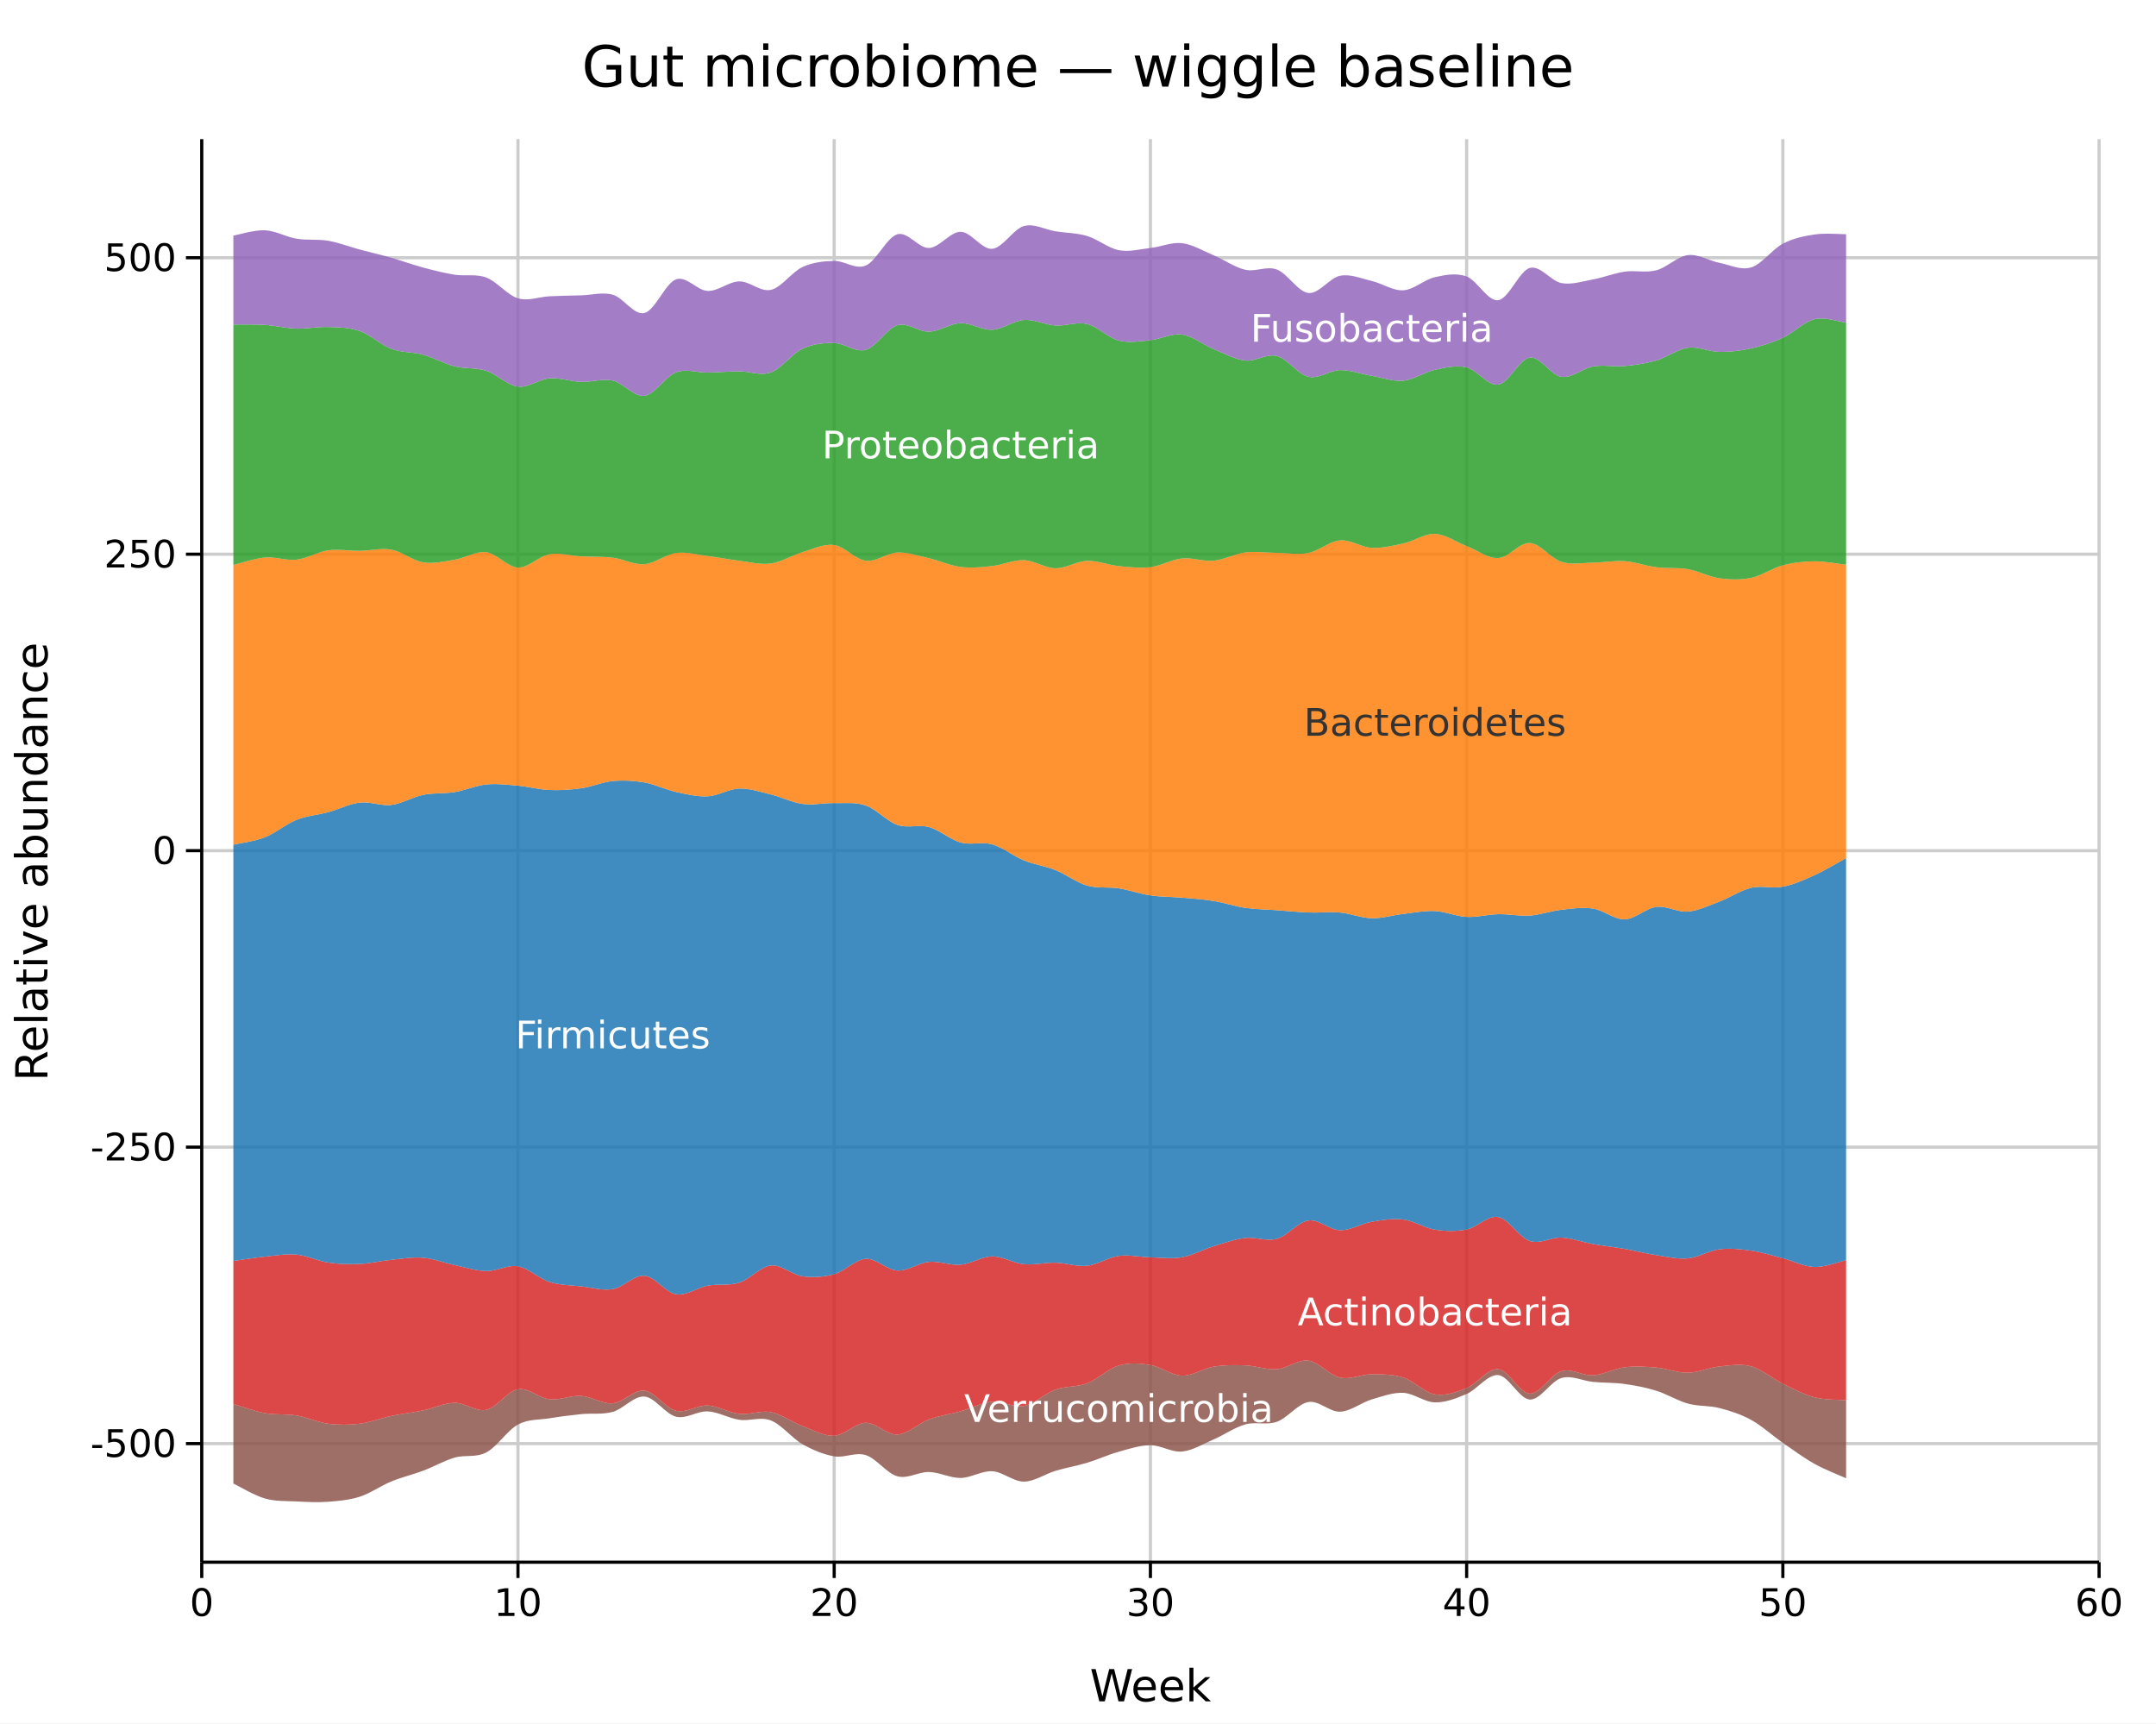
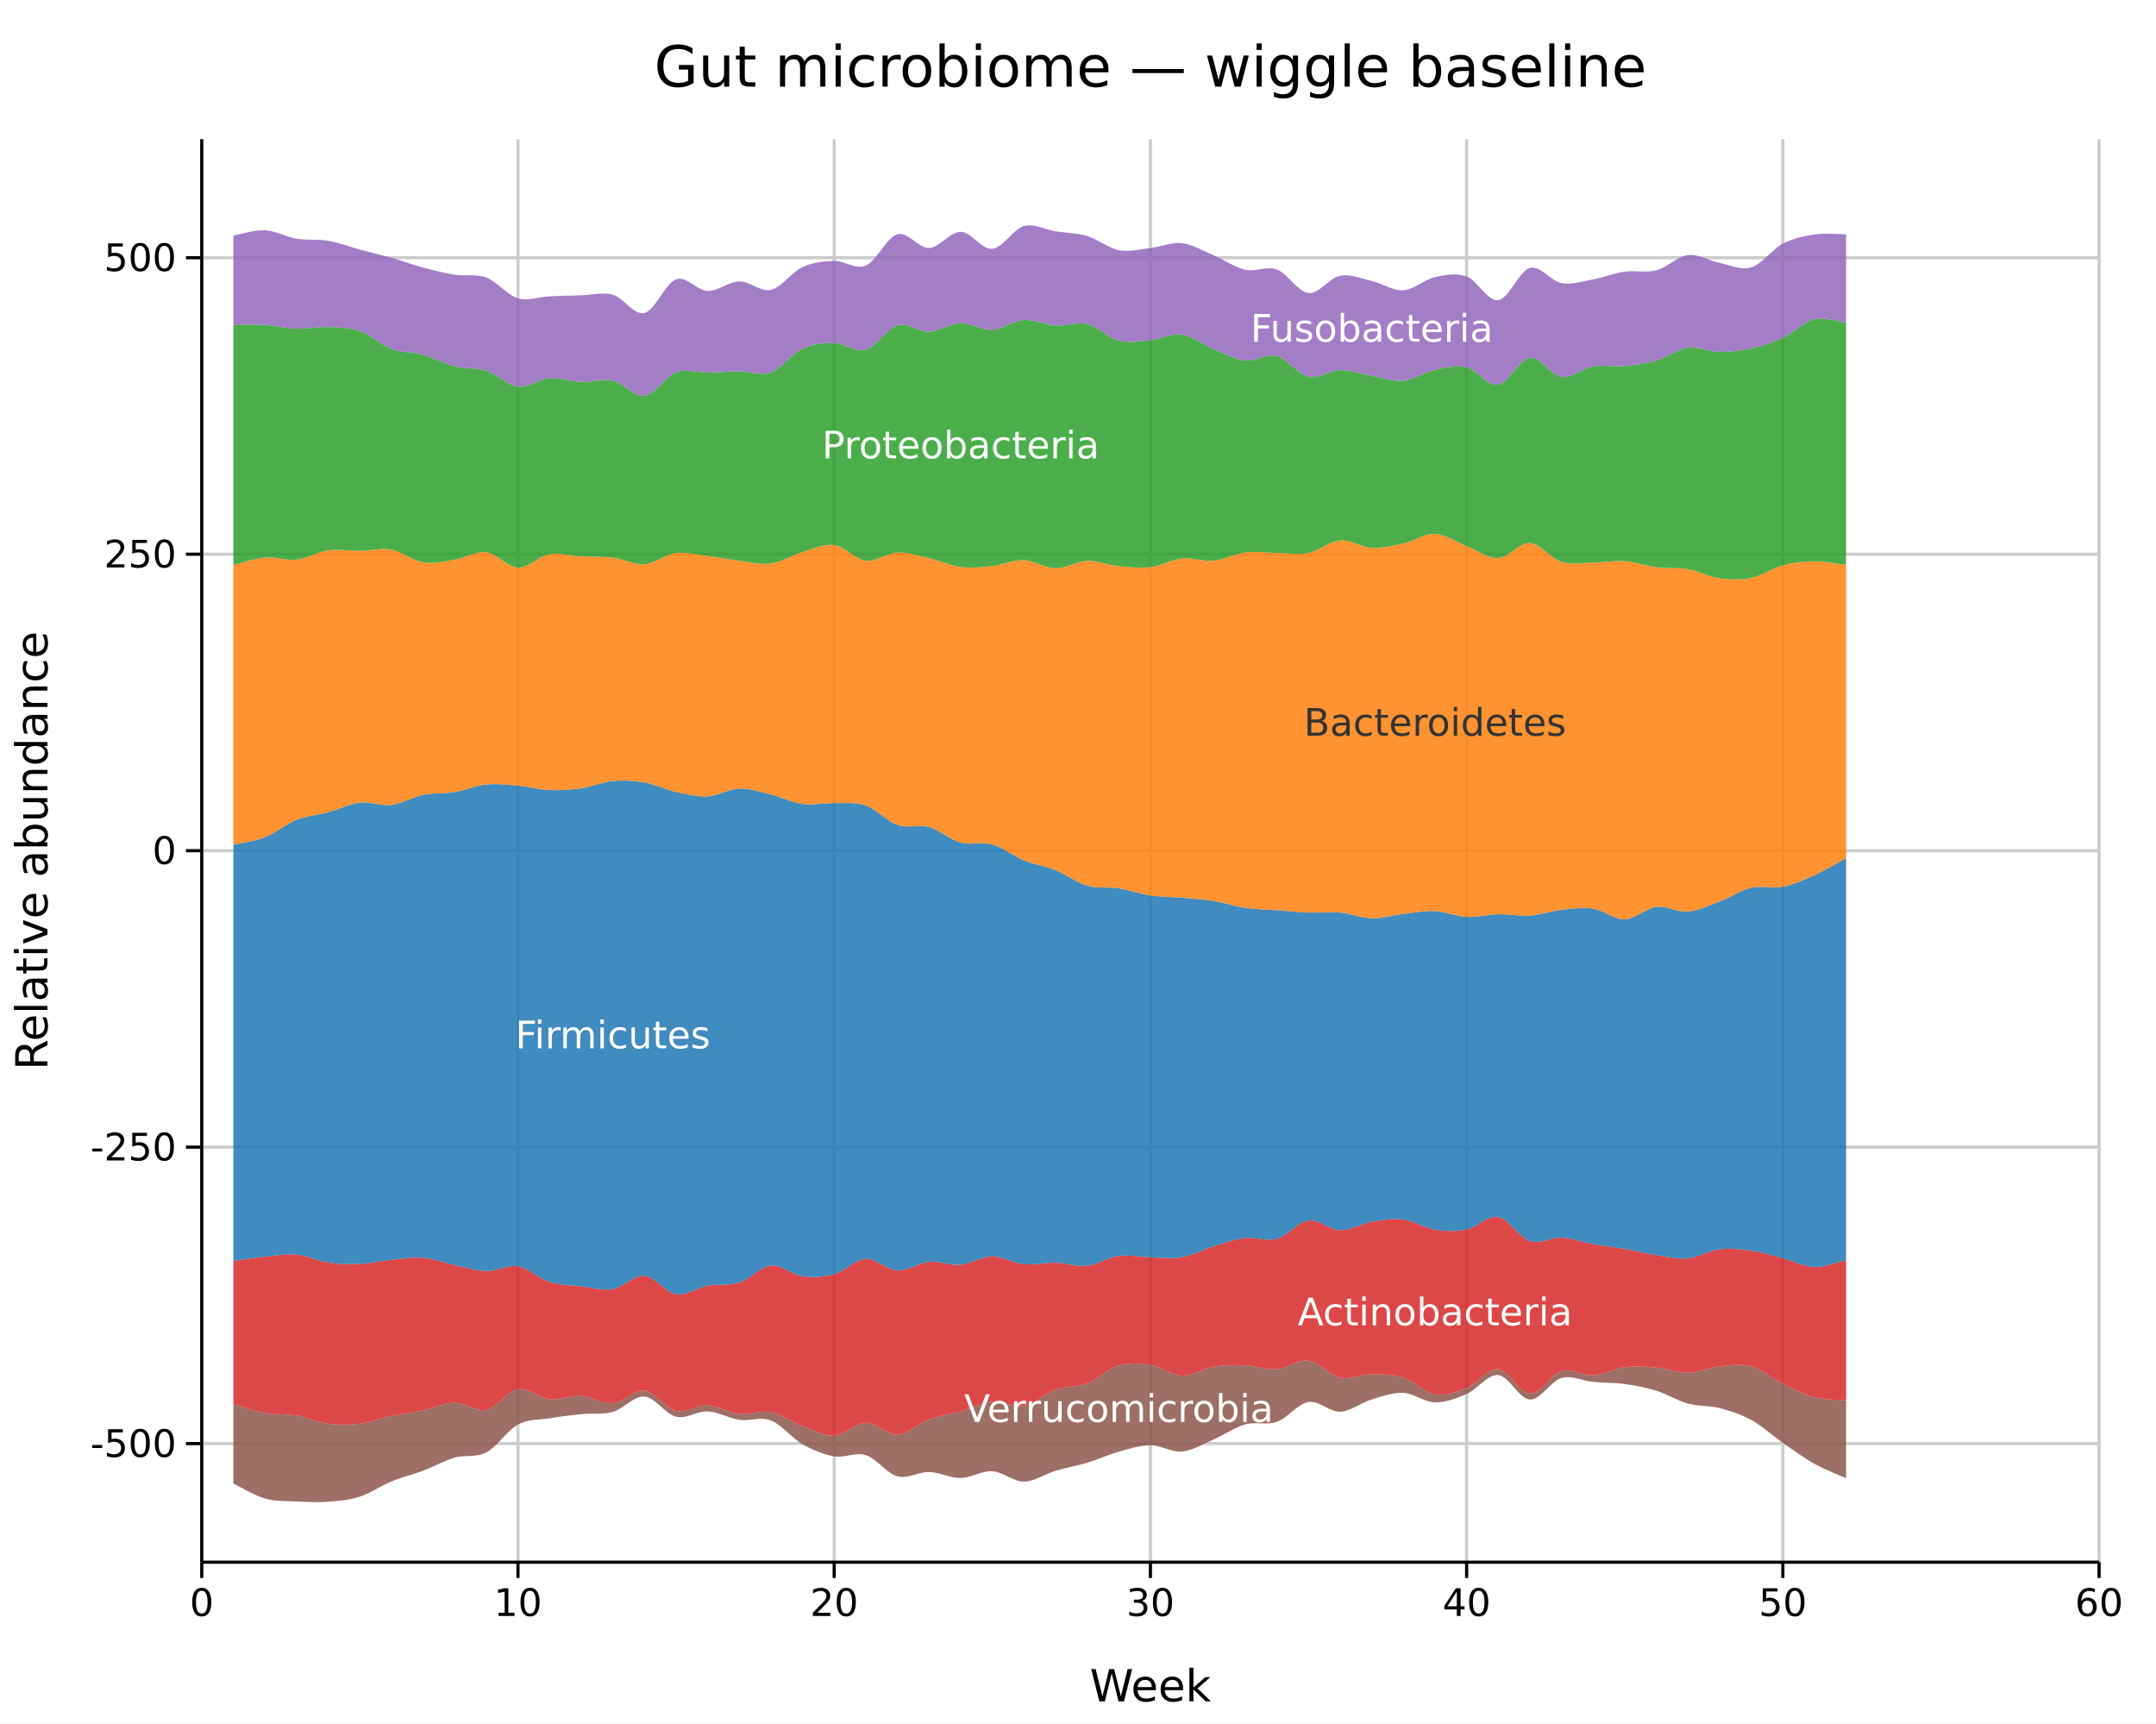
<svg xmlns="http://www.w3.org/2000/svg" width="681.8" height="545" font-family="DejaVu Sans, Liberation Sans, Arial, sans-serif" fill="black">
  <rect width="100%" height="100%" fill="white" />
  <defs>
    <clipPath id="kuva-clip-0">
      <rect x="63.8" y="44" width="600" height="450" />
    </clipPath>
  </defs>
  <line x1="163.8" y1="44" x2="163.8" y2="494" stroke="#cccccc" stroke-width="1" />
  <line x1="263.8" y1="44" x2="263.8" y2="494" stroke="#cccccc" stroke-width="1" />
  <line x1="363.8" y1="44" x2="363.8" y2="494" stroke="#cccccc" stroke-width="1" />
  <line x1="463.8" y1="44" x2="463.8" y2="494" stroke="#cccccc" stroke-width="1" />
  <line x1="563.8" y1="44" x2="563.8" y2="494" stroke="#cccccc" stroke-width="1" />
  <line x1="663.8" y1="44" x2="663.8" y2="494" stroke="#cccccc" stroke-width="1" />
  <line x1="63.8" y1="456.5" x2="663.8" y2="456.5" stroke="#cccccc" stroke-width="1" />
  <line x1="63.8" y1="362.75" x2="663.8" y2="362.75" stroke="#cccccc" stroke-width="1" />
  <line x1="63.8" y1="269" x2="663.8" y2="269" stroke="#cccccc" stroke-width="1" />
  <line x1="63.8" y1="175.25" x2="663.8" y2="175.25" stroke="#cccccc" stroke-width="1" />
  <line x1="63.8" y1="81.5" x2="663.8" y2="81.5" stroke="#cccccc" stroke-width="1" />
  <line x1="63.8" y1="494" x2="663.8" y2="494" stroke="#000000" stroke-width="1" />
  <line x1="63.8" y1="44" x2="63.8" y2="494" stroke="#000000" stroke-width="1" />
  <line x1="63.8" y1="494" x2="63.8" y2="499" stroke="#000000" stroke-width="1" />
  <text x="63.8" y="511" font-size="12" text-anchor="middle">0</text>
  <line x1="163.8" y1="494" x2="163.8" y2="499" stroke="#000000" stroke-width="1" />
  <text x="163.8" y="511" font-size="12" text-anchor="middle">10</text>
  <line x1="263.8" y1="494" x2="263.8" y2="499" stroke="#000000" stroke-width="1" />
  <text x="263.8" y="511" font-size="12" text-anchor="middle">20</text>
  <line x1="363.8" y1="494" x2="363.8" y2="499" stroke="#000000" stroke-width="1" />
  <text x="363.8" y="511" font-size="12" text-anchor="middle">30</text>
  <line x1="463.8" y1="494" x2="463.8" y2="499" stroke="#000000" stroke-width="1" />
  <text x="463.8" y="511" font-size="12" text-anchor="middle">40</text>
  <line x1="563.8" y1="494" x2="563.8" y2="499" stroke="#000000" stroke-width="1" />
  <text x="563.8" y="511" font-size="12" text-anchor="middle">50</text>
  <line x1="663.8" y1="494" x2="663.8" y2="499" stroke="#000000" stroke-width="1" />
  <text x="663.8" y="511" font-size="12" text-anchor="middle">60</text>
  <line x1="58.8" y1="456.5" x2="63.8" y2="456.5" stroke="#000000" stroke-width="1" />
  <text x="55.8" y="460.7" font-size="12" text-anchor="end">-500</text>
  <line x1="58.8" y1="362.75" x2="63.8" y2="362.75" stroke="#000000" stroke-width="1" />
  <text x="55.8" y="366.95" font-size="12" text-anchor="end">-250</text>
  <line x1="58.8" y1="269" x2="63.8" y2="269" stroke="#000000" stroke-width="1" />
  <text x="55.8" y="273.2" font-size="12" text-anchor="end">0</text>
  <line x1="58.8" y1="175.25" x2="63.8" y2="175.25" stroke="#000000" stroke-width="1" />
  <text x="55.8" y="179.45" font-size="12" text-anchor="end">250</text>
  <line x1="58.8" y1="81.5" x2="63.8" y2="81.5" stroke="#000000" stroke-width="1" />
  <text x="55.8" y="85.7" font-size="12" text-anchor="end">500</text>
  <text x="363.8" y="538" font-size="14" text-anchor="middle">Week</text>
-   <text x="15" y="272.5" font-size="14" text-anchor="middle" transform="rotate(-90,15,272.5)">Relative abundance</text>
-   <text x="340.9" y="27.4" font-size="18" text-anchor="middle">Gut microbiome — wiggle baseline</text>
+   <text x="15" y="269" font-size="14" text-anchor="middle" transform="rotate(-90,15,269)">Relative abundance</text>
+   <text x="363.8" y="27.4" font-size="18" text-anchor="middle">Gut microbiome — wiggle baseline</text>
  <g clip-path="url(#kuva-clip-0)">
    <path d="M 73.8 443.97 C 75.47 444.46 80.47 446.27 83.8 446.87 C 87.13 447.48 90.47 447.06 93.8 447.61 C 97.13 448.17 100.47 449.78 103.8 450.21 C 107.13 450.64 110.47 450.61 113.8 450.2 C 117.13 449.79 120.47 448.44 123.8 447.74 C 127.13 447.04 130.47 446.69 133.8 446.0 C 137.13 445.31 140.47 443.63 143.8 443.6 C 147.13 443.57 150.47 446.53 153.8 445.82 C 157.13 445.1 160.47 439.87 163.8 439.31 C 167.13 438.75 170.47 442.12 173.8 442.47 C 177.13 442.82 180.47 441.21 183.8 441.43 C 187.13 441.64 190.47 444.04 193.8 443.75 C 197.13 443.47 200.47 439.35 203.8 439.74 C 207.13 440.13 210.47 445.34 213.8 446.12 C 217.13 446.9 220.47 444.28 223.8 444.44 C 227.13 444.6 230.47 446.74 233.8 447.09 C 237.13 447.45 240.47 445.91 243.8 446.56 C 247.13 447.2 250.47 449.71 253.8 450.96 C 257.13 452.2 260.47 454.18 263.8 454.01 C 267.13 453.84 270.47 449.99 273.8 449.92 C 277.13 449.86 280.47 453.81 283.8 453.63 C 287.13 453.45 290.47 450.09 293.8 448.86 C 297.13 447.63 300.47 447.21 303.8 446.27 C 307.13 445.33 310.47 443.53 313.8 443.25 C 317.13 442.96 320.47 445.22 323.8 444.58 C 327.13 443.95 330.47 440.62 333.8 439.43 C 337.13 438.23 340.47 438.7 343.8 437.43 C 347.13 436.16 350.47 432.78 353.8 431.81 C 357.13 430.85 360.47 431.11 363.8 431.64 C 367.13 432.18 370.47 434.93 373.8 435.02 C 377.13 435.11 380.47 432.71 383.8 432.17 C 387.13 431.62 390.47 431.63 393.8 431.76 C 397.13 431.89 400.47 433.21 403.8 432.96 C 407.13 432.71 410.47 429.82 413.8 430.27 C 417.13 430.71 420.47 434.91 423.8 435.63 C 427.13 436.35 430.47 434.58 433.8 434.58 C 437.13 434.58 440.47 434.56 443.8 435.62 C 447.13 436.68 450.47 440.39 453.8 440.94 C 457.13 441.49 460.47 440.26 463.8 438.93 C 467.13 437.6 470.47 432.66 473.8 432.96 C 477.13 433.25 480.47 440.59 483.8 440.7 C 487.13 440.8 490.47 434.55 493.8 433.59 C 497.13 432.62 500.47 435.1 503.8 434.9 C 507.13 434.69 510.47 432.77 513.8 432.36 C 517.13 431.95 520.47 432.16 523.8 432.45 C 527.13 432.74 530.47 434.15 533.8 434.09 C 537.13 434.03 540.47 432.43 543.8 432.1 C 547.13 431.76 550.47 431.16 553.8 432.07 C 557.13 432.98 560.47 435.92 563.8 437.55 C 567.13 439.18 570.47 440.99 573.8 441.86 C 577.13 442.73 582.13 442.63 583.8 442.78 L 583.8 467.45 C 582.13 466.69 577.13 464.76 573.8 462.9 C 570.47 461.03 567.13 458.57 563.8 456.26 C 560.47 453.95 557.13 450.85 553.8 449.02 C 550.47 447.19 547.13 446.13 543.8 445.27 C 540.47 444.4 537.13 444.77 533.8 443.85 C 530.47 442.94 527.13 440.82 523.8 439.79 C 520.47 438.75 517.13 438.11 513.8 437.65 C 510.47 437.18 507.13 437.31 503.8 436.99 C 500.47 436.68 497.13 434.82 493.8 435.75 C 490.47 436.68 487.13 442.73 483.8 442.57 C 480.47 442.42 477.13 435.13 473.8 434.83 C 470.47 434.54 467.13 439.36 463.8 440.8 C 460.47 442.24 457.13 443.52 453.8 443.46 C 450.47 443.41 447.13 440.61 443.8 440.45 C 440.47 440.29 437.13 441.53 433.8 442.53 C 430.47 443.52 427.13 446.28 423.8 446.41 C 420.47 446.55 417.13 442.81 413.8 443.34 C 410.47 443.87 407.13 448.41 403.8 449.59 C 400.47 450.77 397.13 449.5 393.8 450.43 C 390.47 451.36 387.13 453.74 383.8 455.17 C 380.47 456.6 377.13 458.7 373.8 459.01 C 370.47 459.32 367.13 457.0 363.8 457.01 C 360.47 457.02 357.13 458.14 353.8 459.07 C 350.47 459.99 347.13 461.55 343.8 462.56 C 340.47 463.56 337.13 464.11 333.8 465.1 C 330.47 466.1 327.13 468.5 323.8 468.52 C 320.47 468.54 317.13 465.43 313.8 465.24 C 310.47 465.05 307.13 467.32 303.8 467.36 C 300.47 467.4 297.13 465.57 293.8 465.48 C 290.47 465.39 287.13 467.73 283.8 466.84 C 280.47 465.95 277.13 461.2 273.8 460.14 C 270.47 459.09 267.13 461.1 263.8 460.53 C 260.47 459.95 257.13 458.58 253.8 456.7 C 250.47 454.81 247.13 450.48 243.8 449.19 C 240.47 447.91 237.13 449.45 233.8 448.97 C 230.47 448.49 227.13 446.48 223.8 446.31 C 220.47 446.15 217.13 448.78 213.8 447.99 C 210.47 447.21 207.13 441.87 203.8 441.62 C 200.47 441.36 197.13 445.53 193.8 446.46 C 190.47 447.38 187.13 446.84 183.8 447.18 C 180.47 447.52 177.13 447.94 173.8 448.49 C 170.47 449.04 167.13 448.68 163.8 450.48 C 160.47 452.27 157.13 457.54 153.8 459.28 C 150.47 461.03 147.13 459.96 143.8 460.92 C 140.47 461.89 137.13 463.82 133.8 465.08 C 130.47 466.33 127.13 467.08 123.8 468.45 C 120.47 469.81 117.13 472.2 113.8 473.28 C 110.47 474.35 107.13 474.63 103.8 474.89 C 100.47 475.14 97.13 474.96 93.8 474.79 C 90.47 474.62 87.13 474.81 83.8 473.86 C 80.47 472.92 75.47 469.91 73.8 469.12 Z" stroke="none" stroke-width="0" fill="#8c564b" fill-opacity="0.85" />
    <path d="M 73.8 398.74 C 75.47 398.51 80.47 397.71 83.8 397.37 C 87.13 397.04 90.47 396.41 93.8 396.73 C 97.13 397.04 100.47 398.76 103.8 399.25 C 107.13 399.74 110.47 399.83 113.8 399.68 C 117.13 399.54 120.47 398.7 123.8 398.37 C 127.13 398.04 130.47 397.44 133.8 397.72 C 137.13 398.0 140.47 399.35 143.8 400.05 C 147.13 400.75 150.47 401.86 153.8 401.93 C 157.13 401.99 160.47 399.86 163.8 400.44 C 167.13 401.01 170.47 404.32 173.8 405.38 C 177.13 406.43 180.47 406.39 183.8 406.77 C 187.13 407.14 190.47 408.19 193.8 407.64 C 197.13 407.08 200.47 403.14 203.8 403.41 C 207.13 403.69 210.47 408.75 213.8 409.27 C 217.13 409.79 220.47 407.16 223.8 406.55 C 227.13 405.93 230.47 406.65 233.8 405.59 C 237.13 404.53 240.47 400.5 243.8 400.17 C 247.13 399.84 250.47 403.13 253.8 403.59 C 257.13 404.05 260.47 403.83 263.8 402.91 C 267.13 401.99 270.47 398.26 273.8 398.07 C 277.13 397.88 280.47 401.61 283.8 401.77 C 287.13 401.93 290.47 399.34 293.8 399.03 C 297.13 398.72 300.47 400.21 303.8 399.92 C 307.13 399.63 310.47 397.33 313.8 397.3 C 317.13 397.27 320.47 399.43 323.8 399.76 C 327.13 400.09 330.47 399.2 333.8 399.29 C 337.13 399.37 340.47 400.61 343.8 400.25 C 347.13 399.89 350.47 397.58 353.8 397.14 C 357.13 396.69 360.47 397.52 363.8 397.59 C 367.13 397.67 370.47 398.15 373.8 397.57 C 377.13 396.98 380.47 395.1 383.8 394.08 C 387.13 393.06 390.47 391.86 393.8 391.47 C 397.13 391.08 400.47 392.64 403.8 391.72 C 407.13 390.8 410.47 386.39 413.8 385.94 C 417.13 385.49 420.47 388.95 423.8 389.01 C 427.13 389.08 430.47 386.9 433.8 386.34 C 437.13 385.78 440.47 385.23 443.8 385.64 C 447.13 386.06 450.47 388.32 453.8 388.84 C 457.13 389.36 460.47 389.44 463.8 388.78 C 467.13 388.11 470.47 384.24 473.8 384.85 C 477.13 385.46 480.47 391.36 483.8 392.44 C 487.13 393.52 490.47 391.19 493.8 391.35 C 497.13 391.51 500.47 392.81 503.8 393.4 C 507.13 394.0 510.47 394.34 513.8 394.92 C 517.13 395.51 520.47 396.4 523.8 396.9 C 527.13 397.4 530.47 398.23 533.8 397.92 C 537.13 397.61 540.47 395.45 543.8 395.04 C 547.13 394.64 550.47 395.0 553.8 395.48 C 557.13 395.95 560.47 397.03 563.8 397.89 C 567.13 398.75 570.47 400.54 573.8 400.64 C 577.13 400.74 582.13 398.84 583.8 398.48 L 583.8 442.78 C 582.13 442.63 577.13 442.73 573.8 441.86 C 570.47 440.99 567.13 439.18 563.8 437.55 C 560.47 435.92 557.13 432.98 553.8 432.07 C 550.47 431.16 547.13 431.76 543.8 432.1 C 540.47 432.43 537.13 434.03 533.8 434.09 C 530.47 434.15 527.13 432.74 523.8 432.45 C 520.47 432.16 517.13 431.95 513.8 432.36 C 510.47 432.77 507.13 434.69 503.8 434.9 C 500.47 435.1 497.13 432.62 493.8 433.59 C 490.47 434.55 487.13 440.8 483.8 440.7 C 480.47 440.59 477.13 433.25 473.8 432.96 C 470.47 432.66 467.13 437.6 463.8 438.93 C 460.47 440.26 457.13 441.49 453.8 440.94 C 450.47 440.39 447.13 436.68 443.8 435.62 C 440.47 434.56 437.13 434.58 433.8 434.58 C 430.47 434.58 427.13 436.35 423.8 435.63 C 420.47 434.91 417.13 430.71 413.8 430.27 C 410.47 429.82 407.13 432.71 403.8 432.96 C 400.47 433.21 397.13 431.89 393.8 431.76 C 390.47 431.63 387.13 431.62 383.8 432.17 C 380.47 432.71 377.13 435.11 373.8 435.02 C 370.47 434.93 367.13 432.18 363.8 431.64 C 360.47 431.11 357.13 430.85 353.8 431.81 C 350.47 432.78 347.13 436.16 343.8 437.43 C 340.47 438.7 337.13 438.23 333.8 439.43 C 330.47 440.62 327.13 443.95 323.8 444.58 C 320.47 445.22 317.13 442.96 313.8 443.25 C 310.47 443.53 307.13 445.33 303.8 446.27 C 300.47 447.21 297.13 447.63 293.8 448.86 C 290.47 450.09 287.13 453.45 283.8 453.63 C 280.47 453.81 277.13 449.86 273.8 449.92 C 270.47 449.99 267.13 453.84 263.8 454.01 C 260.47 454.18 257.13 452.2 253.8 450.96 C 250.47 449.71 247.13 447.2 243.8 446.56 C 240.47 445.91 237.13 447.45 233.8 447.09 C 230.47 446.74 227.13 444.6 223.8 444.44 C 220.47 444.28 217.13 446.9 213.8 446.12 C 210.47 445.34 207.13 440.13 203.8 439.74 C 200.47 439.35 197.13 443.47 193.8 443.75 C 190.47 444.04 187.13 441.64 183.8 441.43 C 180.47 441.21 177.13 442.82 173.8 442.47 C 170.47 442.12 167.13 438.75 163.8 439.31 C 160.47 439.87 157.13 445.1 153.8 445.82 C 150.47 446.53 147.13 443.57 143.8 443.6 C 140.47 443.63 137.13 445.31 133.8 446.0 C 130.47 446.69 127.13 447.04 123.8 447.74 C 120.47 448.44 117.13 449.79 113.8 450.2 C 110.47 450.61 107.13 450.64 103.8 450.21 C 100.47 449.78 97.13 448.17 93.8 447.61 C 90.47 447.06 87.13 447.48 83.8 446.87 C 80.47 446.27 75.47 444.46 73.8 443.97 Z" stroke="none" stroke-width="0" fill="#d62728" fill-opacity="0.85" />
    <path d="M 73.8 267.11 C 75.47 266.72 80.47 266.07 83.8 264.75 C 87.13 263.44 90.47 260.56 93.8 259.24 C 97.13 257.92 100.47 257.74 103.8 256.83 C 107.13 255.92 110.47 254.17 113.8 253.79 C 117.13 253.41 120.47 254.94 123.8 254.53 C 127.13 254.12 130.47 252.03 133.8 251.35 C 137.13 250.67 140.47 251.02 143.8 250.47 C 147.13 249.92 150.47 248.39 153.8 248.06 C 157.13 247.72 160.47 248.16 163.8 248.45 C 167.13 248.74 170.47 249.69 173.8 249.82 C 177.13 249.96 180.47 249.74 183.8 249.27 C 187.13 248.8 190.47 247.29 193.8 246.98 C 197.13 246.68 200.47 246.86 203.8 247.43 C 207.13 248.01 210.47 249.7 213.8 250.43 C 217.13 251.16 220.47 251.99 223.8 251.81 C 227.13 251.64 230.47 249.46 233.8 249.36 C 237.13 249.27 240.47 250.42 243.8 251.23 C 247.13 252.04 250.47 253.76 253.8 254.22 C 257.13 254.68 260.47 253.88 263.8 253.96 C 267.13 254.04 270.47 253.56 273.8 254.71 C 277.13 255.86 280.47 259.72 283.8 260.86 C 287.13 262.0 290.47 260.62 293.8 261.55 C 297.13 262.47 300.47 265.5 303.8 266.41 C 307.13 267.32 310.47 266.07 313.8 267.02 C 317.13 267.96 320.47 270.72 323.8 272.07 C 327.13 273.43 330.47 273.82 333.8 275.15 C 337.13 276.48 340.47 279.08 343.8 280.04 C 347.13 281.0 350.47 280.39 353.8 280.91 C 357.13 281.43 360.47 282.66 363.8 283.15 C 367.13 283.64 370.47 283.57 373.8 283.86 C 377.13 284.15 380.47 284.37 383.8 284.91 C 387.13 285.44 390.47 286.59 393.8 287.08 C 397.13 287.56 400.47 287.58 403.8 287.83 C 407.13 288.08 410.47 288.43 413.8 288.56 C 417.13 288.68 420.47 288.27 423.8 288.57 C 427.13 288.87 430.47 290.29 433.8 290.36 C 437.13 290.44 440.47 289.38 443.8 289.0 C 447.13 288.62 450.47 287.93 453.8 288.09 C 457.13 288.25 460.47 289.78 463.8 289.95 C 467.13 290.11 470.47 289.16 473.8 289.09 C 477.13 289.02 480.47 289.75 483.8 289.52 C 487.13 289.28 490.47 288.06 493.8 287.69 C 497.13 287.32 500.47 286.81 503.8 287.32 C 507.13 287.82 510.47 290.8 513.8 290.71 C 517.13 290.62 520.47 287.19 523.8 286.78 C 527.13 286.37 530.47 288.54 533.8 288.26 C 537.13 287.97 540.47 286.32 543.8 285.07 C 547.13 283.81 550.47 281.51 553.8 280.73 C 557.13 279.96 560.47 281.07 563.8 280.4 C 567.13 279.74 570.47 278.26 573.8 276.75 C 577.13 275.24 582.13 272.24 583.8 271.34 L 583.8 398.48 C 582.13 398.84 577.13 400.74 573.8 400.64 C 570.47 400.54 567.13 398.75 563.8 397.89 C 560.47 397.03 557.13 395.95 553.8 395.48 C 550.47 395.0 547.13 394.64 543.8 395.04 C 540.47 395.45 537.13 397.61 533.8 397.92 C 530.47 398.23 527.13 397.4 523.8 396.9 C 520.47 396.4 517.13 395.51 513.8 394.92 C 510.47 394.34 507.13 394.0 503.8 393.4 C 500.47 392.81 497.13 391.51 493.8 391.35 C 490.47 391.19 487.13 393.52 483.8 392.44 C 480.47 391.36 477.13 385.46 473.8 384.85 C 470.47 384.24 467.13 388.11 463.8 388.78 C 460.47 389.44 457.13 389.36 453.8 388.84 C 450.47 388.32 447.13 386.06 443.8 385.64 C 440.47 385.23 437.13 385.78 433.8 386.34 C 430.47 386.9 427.13 389.08 423.8 389.01 C 420.47 388.95 417.13 385.49 413.8 385.94 C 410.47 386.39 407.13 390.8 403.8 391.72 C 400.47 392.64 397.13 391.08 393.8 391.47 C 390.47 391.86 387.13 393.06 383.8 394.08 C 380.47 395.1 377.13 396.98 373.8 397.57 C 370.47 398.15 367.13 397.67 363.8 397.59 C 360.47 397.52 357.13 396.69 353.8 397.14 C 350.47 397.58 347.13 399.89 343.8 400.25 C 340.47 400.61 337.13 399.37 333.8 399.29 C 330.47 399.2 327.13 400.09 323.8 399.76 C 320.47 399.43 317.13 397.27 313.8 397.3 C 310.47 397.33 307.13 399.63 303.8 399.92 C 300.47 400.21 297.13 398.72 293.8 399.03 C 290.47 399.34 287.13 401.93 283.8 401.77 C 280.47 401.61 277.13 397.88 273.8 398.07 C 270.47 398.26 267.13 401.99 263.8 402.91 C 260.47 403.83 257.13 404.05 253.8 403.59 C 250.47 403.13 247.13 399.84 243.8 400.17 C 240.47 400.5 237.13 404.53 233.8 405.59 C 230.47 406.65 227.13 405.93 223.8 406.55 C 220.47 407.16 217.13 409.79 213.8 409.27 C 210.47 408.75 207.13 403.69 203.8 403.41 C 200.47 403.14 197.13 407.08 193.8 407.64 C 190.47 408.19 187.13 407.14 183.8 406.77 C 180.47 406.39 177.13 406.43 173.8 405.38 C 170.47 404.32 167.13 401.01 163.8 400.44 C 160.47 399.86 157.13 401.99 153.8 401.93 C 150.47 401.86 147.13 400.75 143.8 400.05 C 140.47 399.35 137.13 398.0 133.8 397.72 C 130.47 397.44 127.13 398.04 123.8 398.37 C 120.47 398.7 117.13 399.54 113.8 399.68 C 110.47 399.83 107.13 399.74 103.8 399.25 C 100.47 398.76 97.13 397.04 93.8 396.73 C 90.47 396.41 87.13 397.04 83.8 397.37 C 80.47 397.71 75.47 398.51 73.8 398.74 Z" stroke="none" stroke-width="0" fill="#1f77b4" fill-opacity="0.85" />
    <path d="M 73.8 178.66 C 75.47 178.27 80.47 176.59 83.8 176.31 C 87.13 176.03 90.47 177.35 93.8 176.97 C 97.13 176.59 100.47 174.5 103.8 174.03 C 107.13 173.57 110.47 174.23 113.8 174.19 C 117.13 174.16 120.47 173.21 123.8 173.82 C 127.13 174.42 130.47 177.3 133.8 177.83 C 137.13 178.36 140.47 177.53 143.8 176.99 C 147.13 176.46 150.47 174.21 153.8 174.62 C 157.13 175.03 160.47 179.37 163.8 179.48 C 167.13 179.58 170.47 175.85 173.8 175.26 C 177.13 174.67 180.47 175.76 183.8 175.94 C 187.13 176.12 190.47 175.94 193.8 176.36 C 197.13 176.77 200.47 178.66 203.8 178.41 C 207.13 178.16 210.47 175.3 213.8 174.87 C 217.13 174.44 220.47 175.41 223.8 175.82 C 227.13 176.23 230.47 176.93 233.8 177.33 C 237.13 177.72 240.47 178.65 243.8 178.19 C 247.13 177.74 250.47 175.56 253.8 174.59 C 257.13 173.61 260.47 171.9 263.8 172.35 C 267.13 172.81 270.47 176.92 273.8 177.32 C 277.13 177.72 280.47 174.85 283.8 174.72 C 287.13 174.59 290.47 175.77 293.8 176.53 C 297.13 177.29 300.47 178.87 303.8 179.28 C 307.13 179.69 310.47 179.35 313.8 178.99 C 317.13 178.63 320.47 177.02 323.8 177.14 C 327.13 177.26 330.47 179.66 333.8 179.7 C 337.13 179.73 340.47 177.48 343.8 177.36 C 347.13 177.25 350.47 178.68 353.8 179.01 C 357.13 179.34 360.47 179.74 363.8 179.34 C 367.13 178.94 370.47 176.94 373.8 176.6 C 377.13 176.26 380.47 177.63 383.8 177.31 C 387.13 177.0 390.47 175.1 393.8 174.69 C 397.13 174.28 400.47 174.8 403.8 174.83 C 407.13 174.85 410.47 175.49 413.8 174.84 C 417.13 174.18 420.47 171.15 423.8 170.88 C 427.13 170.61 430.47 173.07 433.8 173.23 C 437.13 173.39 440.47 172.59 443.8 171.85 C 447.13 171.12 450.47 168.7 453.8 168.83 C 457.13 168.97 460.47 171.4 463.8 172.68 C 467.13 173.95 470.47 176.63 473.8 176.47 C 477.13 176.31 480.47 171.51 483.8 171.71 C 487.13 171.91 490.47 176.64 493.8 177.67 C 497.13 178.71 500.47 177.95 503.8 177.92 C 507.13 177.88 510.47 177.21 513.8 177.46 C 517.13 177.7 520.47 178.95 523.8 179.37 C 527.13 179.79 530.47 179.41 533.8 179.99 C 537.13 180.58 540.47 182.41 543.8 182.86 C 547.13 183.32 550.47 183.41 553.8 182.73 C 557.13 182.04 560.47 179.63 563.8 178.76 C 567.13 177.88 570.47 177.53 573.8 177.5 C 577.13 177.47 582.13 178.4 583.8 178.58 L 583.8 271.34 C 582.13 272.24 577.13 275.24 573.8 276.75 C 570.47 278.26 567.13 279.74 563.8 280.4 C 560.47 281.07 557.13 279.96 553.8 280.73 C 550.47 281.51 547.13 283.81 543.8 285.07 C 540.47 286.32 537.13 287.97 533.8 288.26 C 530.47 288.54 527.13 286.37 523.8 286.78 C 520.47 287.19 517.13 290.62 513.8 290.71 C 510.47 290.8 507.13 287.82 503.8 287.32 C 500.47 286.81 497.13 287.32 493.8 287.69 C 490.47 288.06 487.13 289.28 483.8 289.52 C 480.47 289.75 477.13 289.02 473.8 289.09 C 470.47 289.16 467.13 290.11 463.8 289.95 C 460.47 289.78 457.13 288.25 453.8 288.09 C 450.47 287.93 447.13 288.62 443.8 289.0 C 440.47 289.38 437.13 290.44 433.8 290.36 C 430.47 290.29 427.13 288.87 423.8 288.57 C 420.47 288.27 417.13 288.68 413.8 288.56 C 410.47 288.43 407.13 288.08 403.8 287.83 C 400.47 287.58 397.13 287.56 393.8 287.08 C 390.47 286.59 387.13 285.44 383.8 284.91 C 380.47 284.37 377.13 284.15 373.8 283.86 C 370.47 283.57 367.13 283.64 363.8 283.15 C 360.47 282.66 357.13 281.43 353.8 280.91 C 350.47 280.39 347.13 281.0 343.8 280.04 C 340.47 279.08 337.13 276.48 333.8 275.15 C 330.47 273.82 327.13 273.43 323.8 272.07 C 320.47 270.72 317.13 267.96 313.8 267.02 C 310.47 266.07 307.13 267.32 303.8 266.41 C 300.47 265.5 297.13 262.47 293.8 261.55 C 290.47 260.62 287.13 262.0 283.8 260.86 C 280.47 259.72 277.13 255.86 273.8 254.71 C 270.47 253.56 267.13 254.04 263.8 253.96 C 260.47 253.88 257.13 254.68 253.8 254.22 C 250.47 253.76 247.13 252.04 243.8 251.23 C 240.47 250.42 237.13 249.27 233.8 249.36 C 230.47 249.46 227.13 251.64 223.8 251.81 C 220.47 251.99 217.13 251.16 213.8 250.43 C 210.47 249.7 207.13 248.01 203.8 247.43 C 200.47 246.86 197.13 246.68 193.8 246.98 C 190.47 247.29 187.13 248.8 183.8 249.27 C 180.47 249.74 177.13 249.96 173.8 249.82 C 170.47 249.69 167.13 248.74 163.8 248.45 C 160.47 248.16 157.13 247.72 153.8 248.06 C 150.47 248.39 147.13 249.92 143.8 250.47 C 140.47 251.02 137.13 250.67 133.8 251.35 C 130.47 252.03 127.13 254.12 123.8 254.53 C 120.47 254.94 117.13 253.41 113.8 253.79 C 110.47 254.17 107.13 255.92 103.8 256.83 C 100.47 257.74 97.13 257.92 93.8 259.24 C 90.47 260.56 87.13 263.44 83.8 264.75 C 80.47 266.07 75.47 266.72 73.8 267.11 Z" stroke="none" stroke-width="0" fill="#ff7f0e" fill-opacity="0.85" />
    <path d="M 73.8 102.63 C 75.47 102.65 80.47 102.53 83.8 102.75 C 87.13 102.96 90.47 103.81 93.8 103.92 C 97.13 104.03 100.47 103.27 103.8 103.4 C 107.13 103.52 110.47 103.53 113.8 104.69 C 117.13 105.84 120.47 109.07 123.8 110.32 C 127.13 111.56 130.47 111.24 133.8 112.16 C 137.13 113.08 140.47 114.99 143.8 115.84 C 147.13 116.69 150.47 116.19 153.8 117.26 C 157.13 118.33 160.47 121.87 163.8 122.26 C 167.13 122.66 170.47 119.88 173.8 119.63 C 177.13 119.38 180.47 120.64 183.8 120.76 C 187.13 120.88 190.47 119.63 193.8 120.36 C 197.13 121.09 200.47 125.58 203.8 125.15 C 207.13 124.71 210.47 118.95 213.8 117.73 C 217.13 116.51 220.47 117.87 223.8 117.81 C 227.13 117.76 230.47 117.43 233.8 117.42 C 237.13 117.41 240.47 118.94 243.8 117.75 C 247.13 116.55 250.47 111.81 253.8 110.26 C 257.13 108.71 260.47 108.41 263.8 108.47 C 267.13 108.53 270.47 111.55 273.8 110.61 C 277.13 109.67 280.47 103.8 283.8 102.85 C 287.13 101.89 290.47 104.98 293.8 104.87 C 297.13 104.76 300.47 102.29 303.8 102.19 C 307.13 102.09 310.47 104.44 313.8 104.27 C 317.13 104.1 320.47 101.41 323.8 101.19 C 327.13 100.96 330.47 102.71 333.8 102.93 C 337.13 103.14 340.47 101.67 343.8 102.47 C 347.13 103.26 350.47 106.85 353.8 107.7 C 357.13 108.55 360.47 107.9 363.8 107.58 C 367.13 107.26 370.47 105.32 373.8 105.79 C 377.13 106.25 380.47 109.0 383.8 110.38 C 387.13 111.75 390.47 113.64 393.8 114.01 C 397.13 114.38 400.47 111.72 403.8 112.57 C 407.13 113.43 410.47 118.4 413.8 119.14 C 417.13 119.88 420.47 117.08 423.8 117.03 C 427.13 116.98 430.47 118.29 433.8 118.84 C 437.13 119.4 440.47 120.69 443.8 120.38 C 447.13 120.06 450.47 117.63 453.8 116.93 C 457.13 116.23 460.47 115.39 463.8 116.17 C 467.13 116.95 470.47 122.13 473.8 121.62 C 477.13 121.1 480.47 113.48 483.8 113.07 C 487.13 112.66 490.47 118.7 493.8 119.17 C 497.13 119.63 500.47 116.44 503.8 115.87 C 507.13 115.3 510.47 116.05 513.8 115.74 C 517.13 115.42 520.47 114.95 523.8 113.98 C 527.13 113.02 530.47 110.41 533.8 109.96 C 537.13 109.51 540.47 111.24 543.8 111.27 C 547.13 111.31 550.47 110.9 553.8 110.16 C 557.13 109.41 560.47 108.35 563.8 106.81 C 567.13 105.27 570.47 101.73 573.8 100.94 C 577.13 100.14 582.13 101.86 583.8 102.05 L 583.8 178.58 C 582.13 178.4 577.13 177.47 573.8 177.5 C 570.47 177.53 567.13 177.88 563.8 178.76 C 560.47 179.63 557.13 182.04 553.8 182.73 C 550.47 183.41 547.13 183.32 543.8 182.86 C 540.47 182.41 537.13 180.58 533.8 179.99 C 530.47 179.41 527.13 179.79 523.8 179.37 C 520.47 178.95 517.13 177.7 513.8 177.46 C 510.47 177.21 507.13 177.88 503.8 177.92 C 500.47 177.95 497.13 178.71 493.8 177.67 C 490.47 176.64 487.13 171.91 483.8 171.71 C 480.47 171.51 477.13 176.31 473.8 176.47 C 470.47 176.63 467.13 173.95 463.8 172.68 C 460.47 171.4 457.13 168.97 453.8 168.83 C 450.47 168.7 447.13 171.12 443.8 171.85 C 440.47 172.59 437.13 173.39 433.8 173.23 C 430.47 173.07 427.13 170.61 423.8 170.88 C 420.47 171.15 417.13 174.18 413.8 174.84 C 410.47 175.49 407.13 174.85 403.8 174.83 C 400.47 174.8 397.13 174.28 393.8 174.69 C 390.47 175.1 387.13 177.0 383.8 177.31 C 380.47 177.63 377.13 176.26 373.8 176.6 C 370.47 176.94 367.13 178.94 363.8 179.34 C 360.47 179.74 357.13 179.34 353.8 179.01 C 350.47 178.68 347.13 177.25 343.8 177.36 C 340.47 177.48 337.13 179.73 333.8 179.7 C 330.47 179.66 327.13 177.26 323.8 177.14 C 320.47 177.02 317.13 178.63 313.8 178.99 C 310.47 179.35 307.13 179.69 303.8 179.28 C 300.47 178.87 297.13 177.29 293.8 176.53 C 290.47 175.77 287.13 174.59 283.8 174.72 C 280.47 174.85 277.13 177.72 273.8 177.32 C 270.47 176.92 267.13 172.81 263.8 172.35 C 260.47 171.9 257.13 173.61 253.8 174.59 C 250.47 175.56 247.13 177.74 243.8 178.19 C 240.47 178.65 237.13 177.72 233.8 177.33 C 230.47 176.93 227.13 176.23 223.8 175.82 C 220.47 175.41 217.13 174.44 213.8 174.87 C 210.47 175.3 207.13 178.16 203.8 178.41 C 200.47 178.66 197.13 176.77 193.8 176.36 C 190.47 175.94 187.13 176.12 183.8 175.94 C 180.47 175.76 177.13 174.67 173.8 175.26 C 170.47 175.85 167.13 179.58 163.8 179.48 C 160.47 179.37 157.13 175.03 153.8 174.62 C 150.47 174.21 147.13 176.46 143.8 176.99 C 140.47 177.53 137.13 178.36 133.8 177.83 C 130.47 177.3 127.13 174.42 123.8 173.82 C 120.47 173.21 117.13 174.16 113.8 174.19 C 110.47 174.23 107.13 173.57 103.8 174.03 C 100.47 174.5 97.13 176.59 93.8 176.97 C 90.47 177.35 87.13 176.03 83.8 176.31 C 80.47 176.59 75.47 178.27 73.8 178.66 Z" stroke="none" stroke-width="0" fill="#2ca02c" fill-opacity="0.85" />
    <path d="M 73.8 74.51 C 75.47 74.22 80.47 72.65 83.8 72.82 C 87.13 72.98 90.47 74.93 93.8 75.48 C 97.13 76.04 100.47 75.56 103.8 76.14 C 107.13 76.71 110.47 78.02 113.8 78.92 C 117.13 79.81 120.47 80.57 123.8 81.52 C 127.13 82.47 130.47 83.71 133.8 84.6 C 137.13 85.49 140.47 86.34 143.8 86.87 C 147.13 87.39 150.47 86.53 153.8 87.77 C 157.13 89.02 160.47 93.34 163.8 94.33 C 167.13 95.31 170.47 93.84 173.8 93.69 C 177.13 93.53 180.47 93.47 183.8 93.39 C 187.13 93.31 190.47 92.27 193.8 93.2 C 197.13 94.13 200.47 99.79 203.8 98.98 C 207.13 98.17 210.47 89.49 213.8 88.33 C 217.13 87.17 220.47 91.89 223.8 92.0 C 227.13 92.11 230.47 89.03 233.8 88.98 C 237.13 88.92 240.47 92.41 243.8 91.65 C 247.13 90.9 250.47 85.96 253.8 84.43 C 257.13 82.91 260.47 82.59 263.8 82.51 C 267.13 82.43 270.47 85.37 273.8 83.96 C 277.13 82.56 280.47 75.0 283.8 74.08 C 287.13 73.15 290.47 78.55 293.8 78.42 C 297.13 78.29 300.47 73.26 303.8 73.3 C 307.13 73.35 310.47 78.98 313.8 78.68 C 317.13 78.37 320.47 72.4 323.8 71.48 C 327.13 70.56 330.47 72.63 333.8 73.15 C 337.13 73.68 340.47 73.64 343.8 74.63 C 347.13 75.62 350.47 78.47 353.8 79.11 C 357.13 79.74 360.47 78.79 363.8 78.42 C 367.13 78.06 370.47 76.51 373.8 76.9 C 377.13 77.28 380.47 79.33 383.8 80.73 C 387.13 82.13 390.47 84.55 393.8 85.3 C 397.13 86.05 400.47 84.01 403.8 85.23 C 407.13 86.46 410.47 92.33 413.8 92.65 C 417.13 92.98 420.47 87.83 423.8 87.2 C 427.13 86.56 430.47 88.09 433.8 88.85 C 437.13 89.62 440.47 92.0 443.8 91.79 C 447.13 91.59 450.47 88.37 453.8 87.64 C 457.13 86.91 460.47 86.22 463.8 87.43 C 467.13 88.65 470.47 95.38 473.8 94.93 C 477.13 94.47 480.47 85.63 483.8 84.73 C 487.13 83.83 490.47 88.92 493.8 89.52 C 497.13 90.12 500.47 88.95 503.8 88.35 C 507.13 87.74 510.47 86.38 513.8 85.9 C 517.13 85.42 520.47 86.34 523.8 85.47 C 527.13 84.6 530.47 81.06 533.8 80.67 C 537.13 80.28 540.47 82.48 543.8 83.13 C 547.13 83.78 550.47 85.56 553.8 84.55 C 557.13 83.54 560.47 78.8 563.8 77.06 C 567.13 75.33 570.47 74.65 573.8 74.15 C 577.13 73.65 582.13 74.08 583.8 74.06 L 583.8 102.05 C 582.13 101.86 577.13 100.14 573.8 100.94 C 570.47 101.73 567.13 105.27 563.8 106.81 C 560.47 108.35 557.13 109.41 553.8 110.16 C 550.47 110.9 547.13 111.31 543.8 111.27 C 540.47 111.24 537.13 109.51 533.8 109.96 C 530.47 110.41 527.13 113.02 523.8 113.98 C 520.47 114.95 517.13 115.42 513.8 115.74 C 510.47 116.05 507.13 115.3 503.8 115.87 C 500.47 116.44 497.13 119.63 493.8 119.17 C 490.47 118.7 487.13 112.66 483.8 113.07 C 480.47 113.48 477.13 121.1 473.8 121.62 C 470.47 122.13 467.13 116.95 463.8 116.17 C 460.47 115.39 457.13 116.23 453.8 116.93 C 450.47 117.63 447.13 120.06 443.8 120.38 C 440.47 120.69 437.13 119.4 433.8 118.84 C 430.47 118.29 427.13 116.98 423.8 117.03 C 420.47 117.08 417.13 119.88 413.8 119.14 C 410.47 118.4 407.13 113.43 403.8 112.57 C 400.47 111.72 397.13 114.38 393.8 114.01 C 390.47 113.64 387.13 111.75 383.8 110.38 C 380.47 109.0 377.13 106.25 373.8 105.79 C 370.47 105.32 367.13 107.26 363.8 107.58 C 360.47 107.9 357.13 108.55 353.8 107.7 C 350.47 106.85 347.13 103.26 343.8 102.47 C 340.47 101.67 337.13 103.14 333.8 102.93 C 330.47 102.71 327.13 100.96 323.8 101.19 C 320.47 101.41 317.13 104.1 313.8 104.27 C 310.47 104.44 307.13 102.09 303.8 102.19 C 300.47 102.29 297.13 104.76 293.8 104.87 C 290.47 104.98 287.13 101.89 283.8 102.85 C 280.47 103.8 277.13 109.67 273.8 110.61 C 270.47 111.55 267.13 108.53 263.8 108.47 C 260.47 108.41 257.13 108.71 253.8 110.26 C 250.47 111.81 247.13 116.55 243.8 117.75 C 240.47 118.94 237.13 117.41 233.8 117.42 C 230.47 117.43 227.13 117.76 223.8 117.81 C 220.47 117.87 217.13 116.51 213.8 117.73 C 210.47 118.95 207.13 124.71 203.8 125.15 C 200.47 125.58 197.13 121.09 193.8 120.36 C 190.47 119.63 187.13 120.88 183.8 120.76 C 180.47 120.64 177.13 119.38 173.8 119.63 C 170.47 119.88 167.13 122.66 163.8 122.26 C 160.47 121.87 157.13 118.33 153.8 117.26 C 150.47 116.19 147.13 116.69 143.8 115.84 C 140.47 114.99 137.13 113.08 133.8 112.16 C 130.47 111.24 127.13 111.56 123.8 110.32 C 120.47 109.07 117.13 105.84 113.8 104.69 C 110.47 103.53 107.13 103.52 103.8 103.4 C 100.47 103.27 97.13 104.03 93.8 103.92 C 90.47 103.81 87.13 102.96 83.8 102.75 C 80.47 102.53 75.47 102.65 73.8 102.63 Z" stroke="none" stroke-width="0" fill="#9467bd" fill-opacity="0.85" />
    <text x="353.8" y="449.64" font-size="12" text-anchor="middle" fill="#ffffff">Verrucomicrobia</text>
    <text x="453.8" y="419.09" font-size="12" text-anchor="middle" fill="#ffffff">Actinobacteria</text>
    <text x="193.8" y="331.51" font-size="12" text-anchor="middle" fill="#ffffff">Firmicutes</text>
    <text x="453.8" y="232.66" font-size="12" text-anchor="middle" fill="#333333">Bacteroidetes</text>
    <text x="303.8" y="144.94" font-size="12" text-anchor="middle" fill="#ffffff">Proteobacteria</text>
    <text x="433.8" y="108.05" font-size="12" text-anchor="middle" fill="#ffffff">Fusobacteria</text>
  </g>
</svg>
